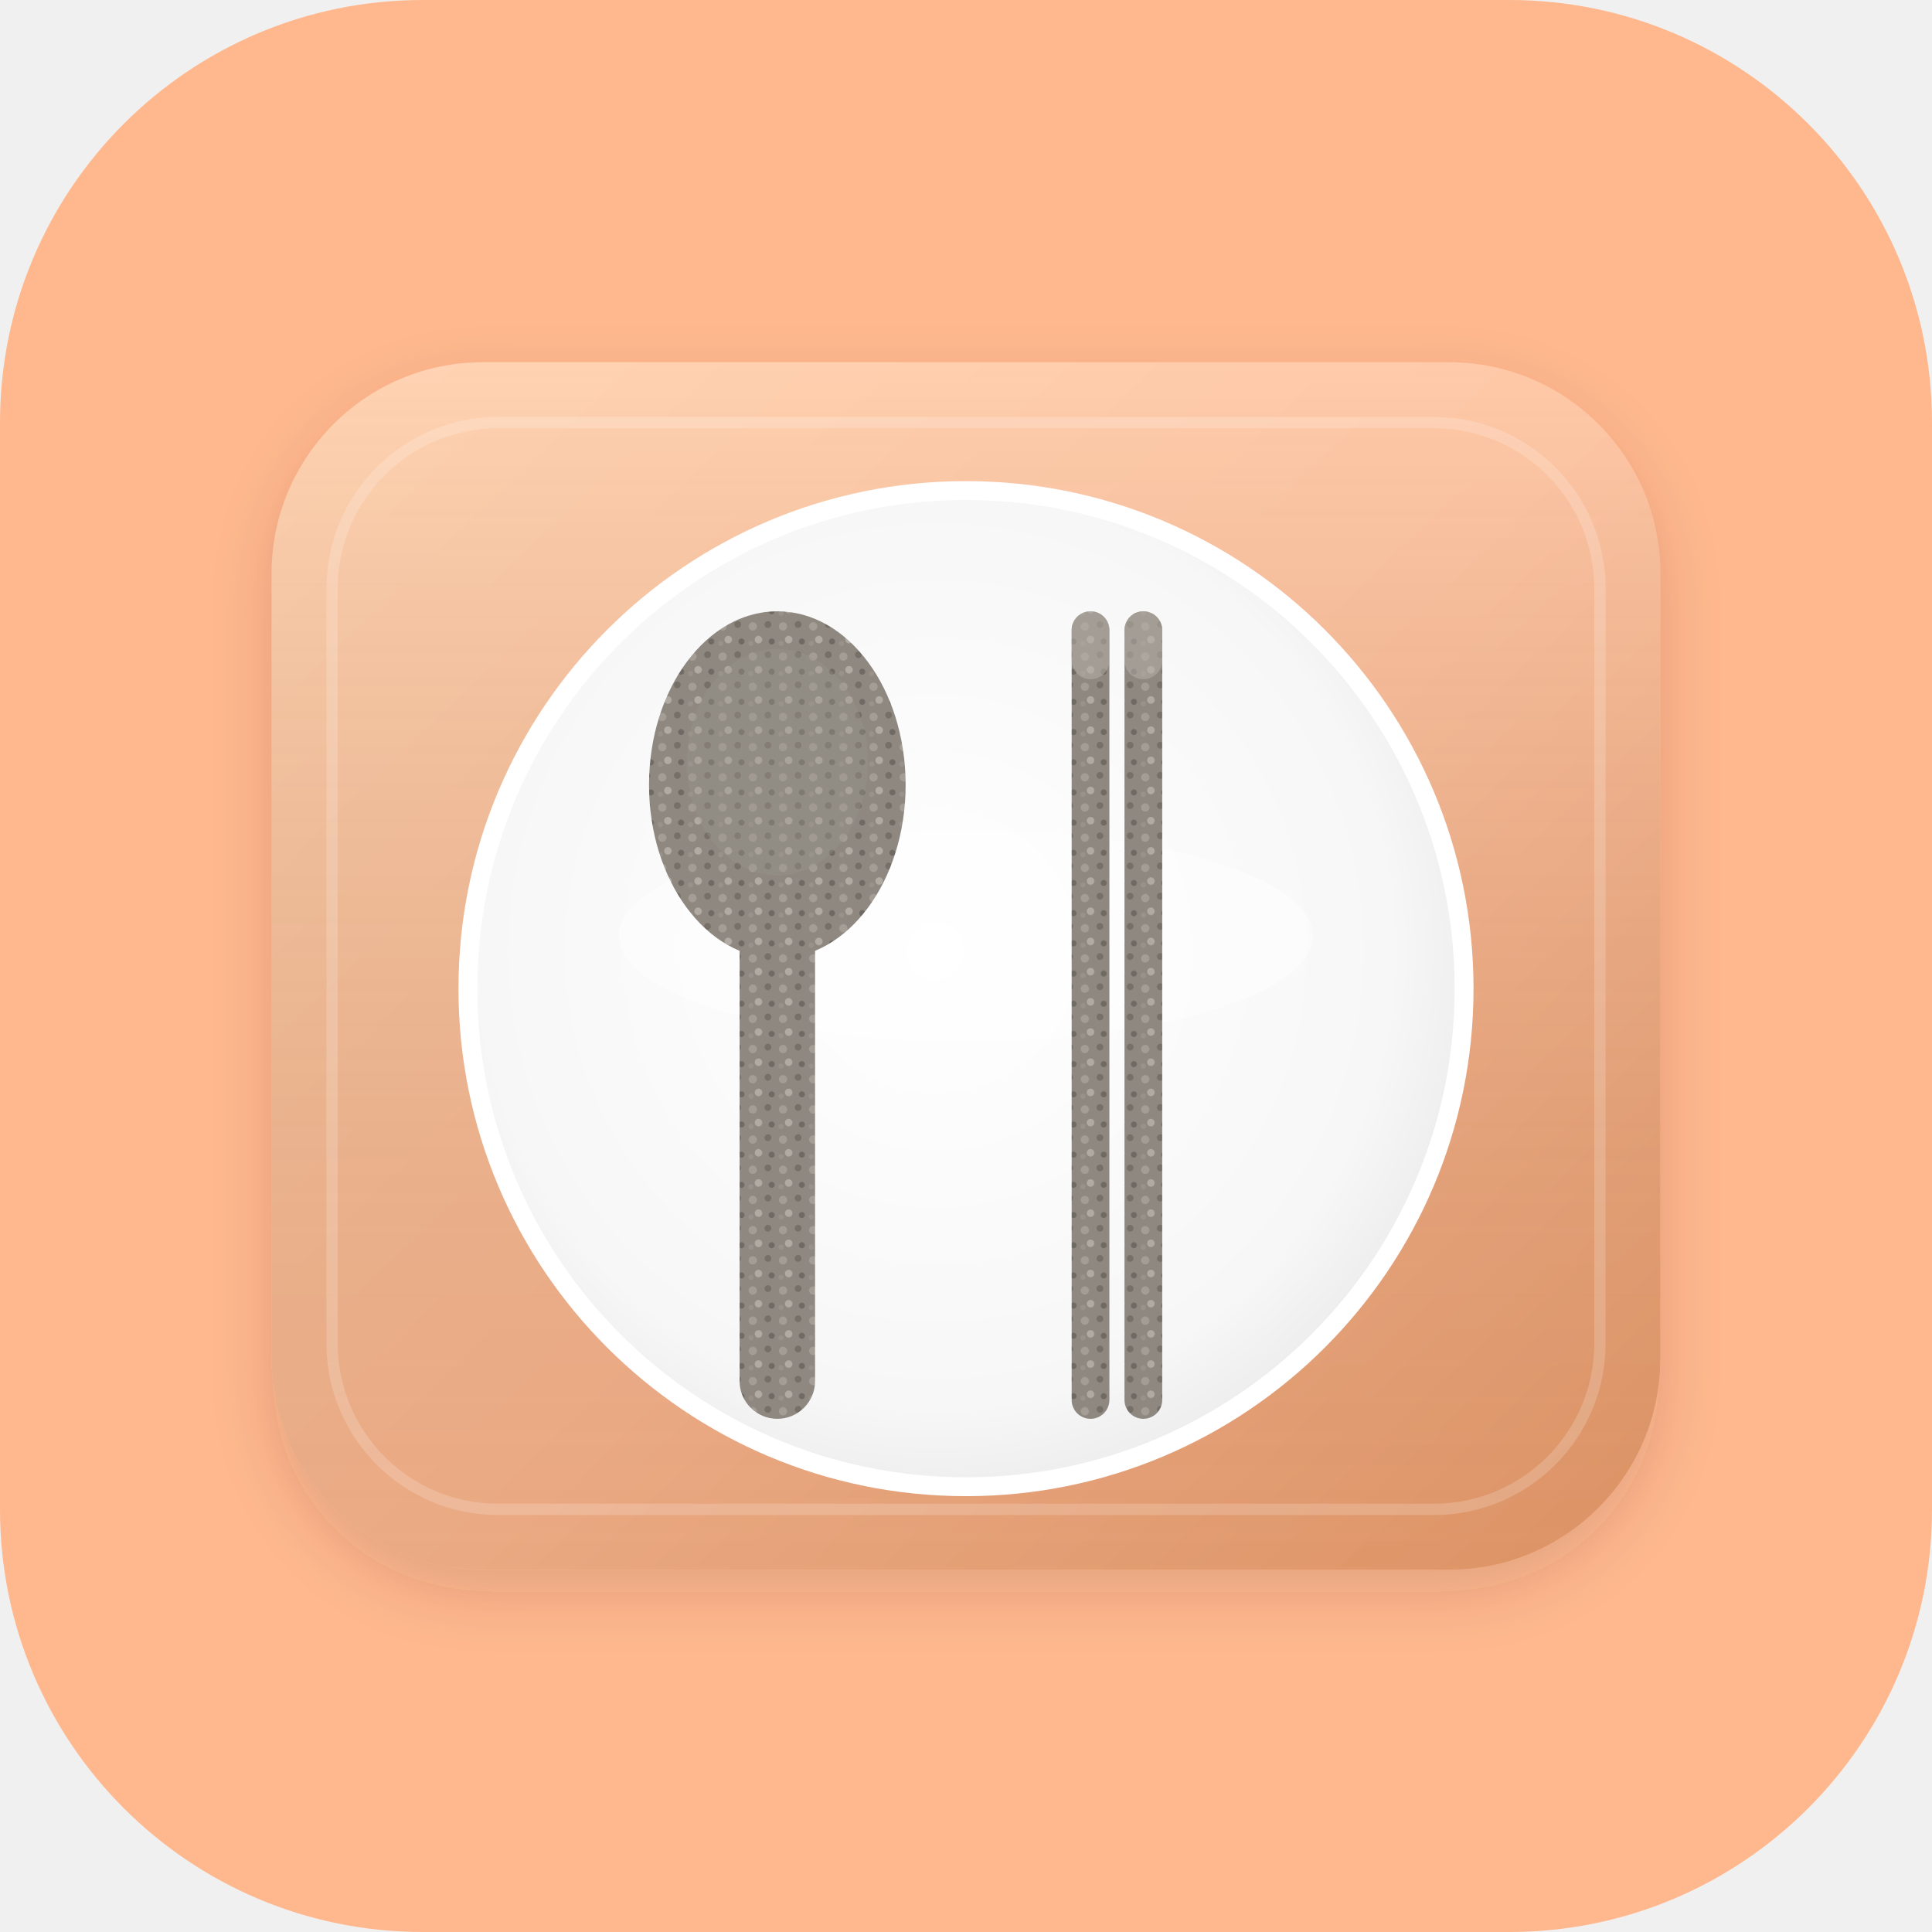
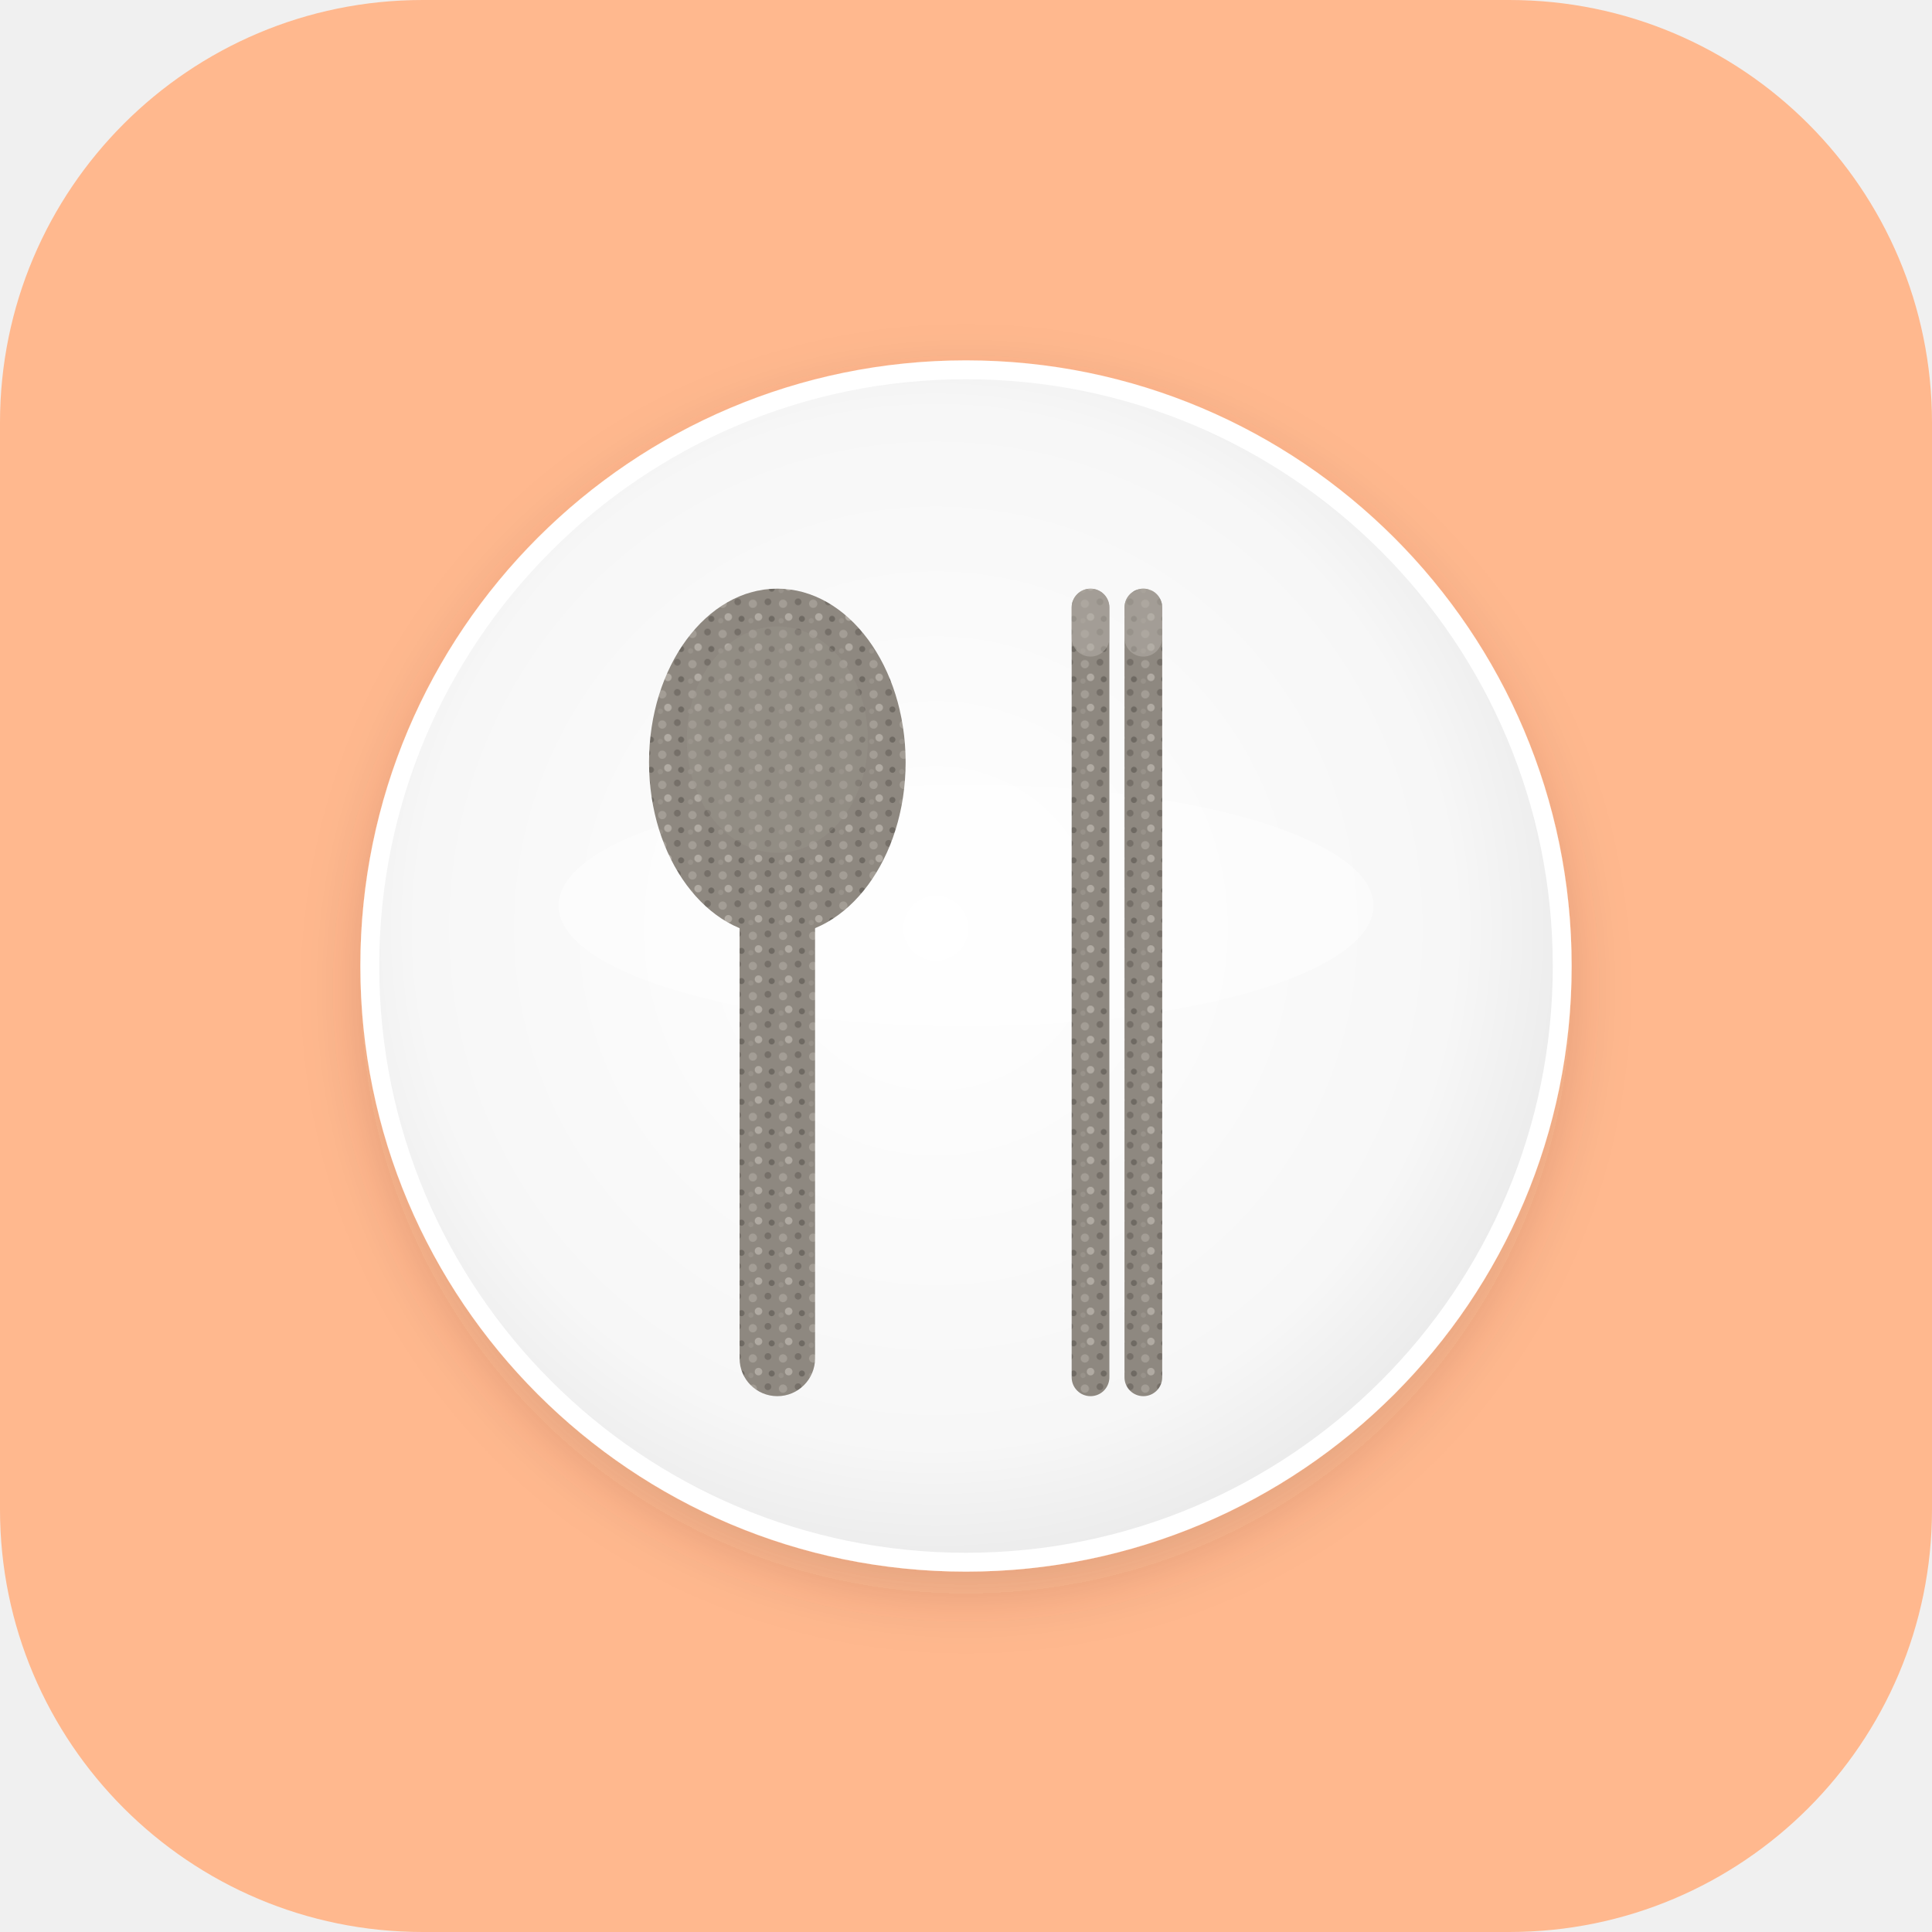
<svg xmlns="http://www.w3.org/2000/svg" viewBox="0 0 512 512" fill="none">
  <defs>
-     <linearGradient id="apricotPlate" x1="96" y1="88" x2="416" y2="424" gradientUnits="userSpaceOnUse">
-       <stop offset="0" stop-color="#FFC89E" />
-       <stop offset="0.55" stop-color="#FFB88E" />
-       <stop offset="1" stop-color="#F0A06E" />
-     </linearGradient>
-     <linearGradient id="plateRim" x1="256" y1="96" x2="256" y2="416" gradientUnits="userSpaceOnUse">
-       <stop offset="0" stop-color="#FFFFFF" stop-opacity="0.22" />
-       <stop offset="1" stop-color="#000000" stop-opacity="0.08" />
-     </linearGradient>
-     <radialGradient id="whitePlate" cx="0" cy="0" r="1" gradientUnits="userSpaceOnUse" gradientTransform="translate(248 252) rotate(90) scale(148)">
+     <radialGradient id="whitePlate" cx="0" cy="0" r="1" gradientUnits="userSpaceOnUse" gradientTransform="translate(248 246) rotate(90) scale(168)">
      <stop offset="0" stop-color="#FFFFFF" />
      <stop offset="0.82" stop-color="#F7F7F7" />
      <stop offset="1" stop-color="#ECECEC" />
    </radialGradient>
    <pattern id="melange" width="8" height="8" patternUnits="userSpaceOnUse">
      <rect width="8" height="8" fill="#8E8880" />
      <circle cx="1.5" cy="2" r="1.1" fill="#A39D95" />
      <circle cx="5.5" cy="1.5" r="0.9" fill="#767069" />
      <circle cx="3" cy="5.5" r="1" fill="#B0AAA2" />
      <circle cx="6.5" cy="6" r="0.8" fill="#6F6A63" />
      <circle cx="1" cy="6.5" r="0.7" fill="#98928A" />
    </pattern>
    <filter id="softShadow" x="-20%" y="-20%" width="140%" height="140%">
      <feDropShadow dx="0" dy="6" stdDeviation="8" flood-color="#4A3728" flood-opacity="0.16" />
    </filter>
  </defs>
  <rect width="512" height="512" rx="112" fill="#FFB88E" />
  <g filter="url(#softShadow)">
-     <rect x="72" y="96" width="368" height="320" rx="56" fill="url(#apricotPlate)" />
-     <rect x="72" y="96" width="368" height="320" rx="56" fill="url(#plateRim)" />
-     <rect x="88" y="112" width="336" height="288" rx="44" fill="none" stroke="#FFFFFF" stroke-opacity="0.18" stroke-width="3" />
+     <circle cx="256" cy="256" r="158" fill="url(#whitePlate)" />
+     <circle cx="256" cy="256" r="158" fill="none" stroke="#FFFFFF" stroke-width="5" />
+     <ellipse cx="256" cy="240" rx="108" ry="32" fill="#FFFFFF" opacity="0.45" />
  </g>
-   <circle cx="256" cy="262" r="132" fill="url(#whitePlate)" />
-   <circle cx="256" cy="262" r="132" fill="none" stroke="#FFFFFF" stroke-width="5" />
-   <ellipse cx="256" cy="248" rx="92" ry="28" fill="#FFFFFF" opacity="0.45" />
-   <g transform="translate(206 156)">
+   <g transform="translate(206 150)">
    <rect x="-10" y="72" width="20" height="148" rx="10" fill="url(#melange)" />
    <ellipse cx="0" cy="52" rx="34" ry="46" fill="url(#melange)" />
    <ellipse cx="0" cy="46" rx="24" ry="30" fill="#9A948C" opacity="0.35" />
  </g>
-   <g transform="translate(302 156)">
+   <g transform="translate(302 150)">
    <rect x="-18" y="6" width="10" height="214" rx="5" fill="url(#melange)" />
    <rect x="-4" y="6" width="10" height="214" rx="5" fill="url(#melange)" />
    <rect x="-18" y="6" width="10" height="18" rx="5" fill="#B5AFA7" opacity="0.55" />
    <rect x="-4" y="6" width="10" height="18" rx="5" fill="#B5AFA7" opacity="0.55" />
  </g>
</svg>
